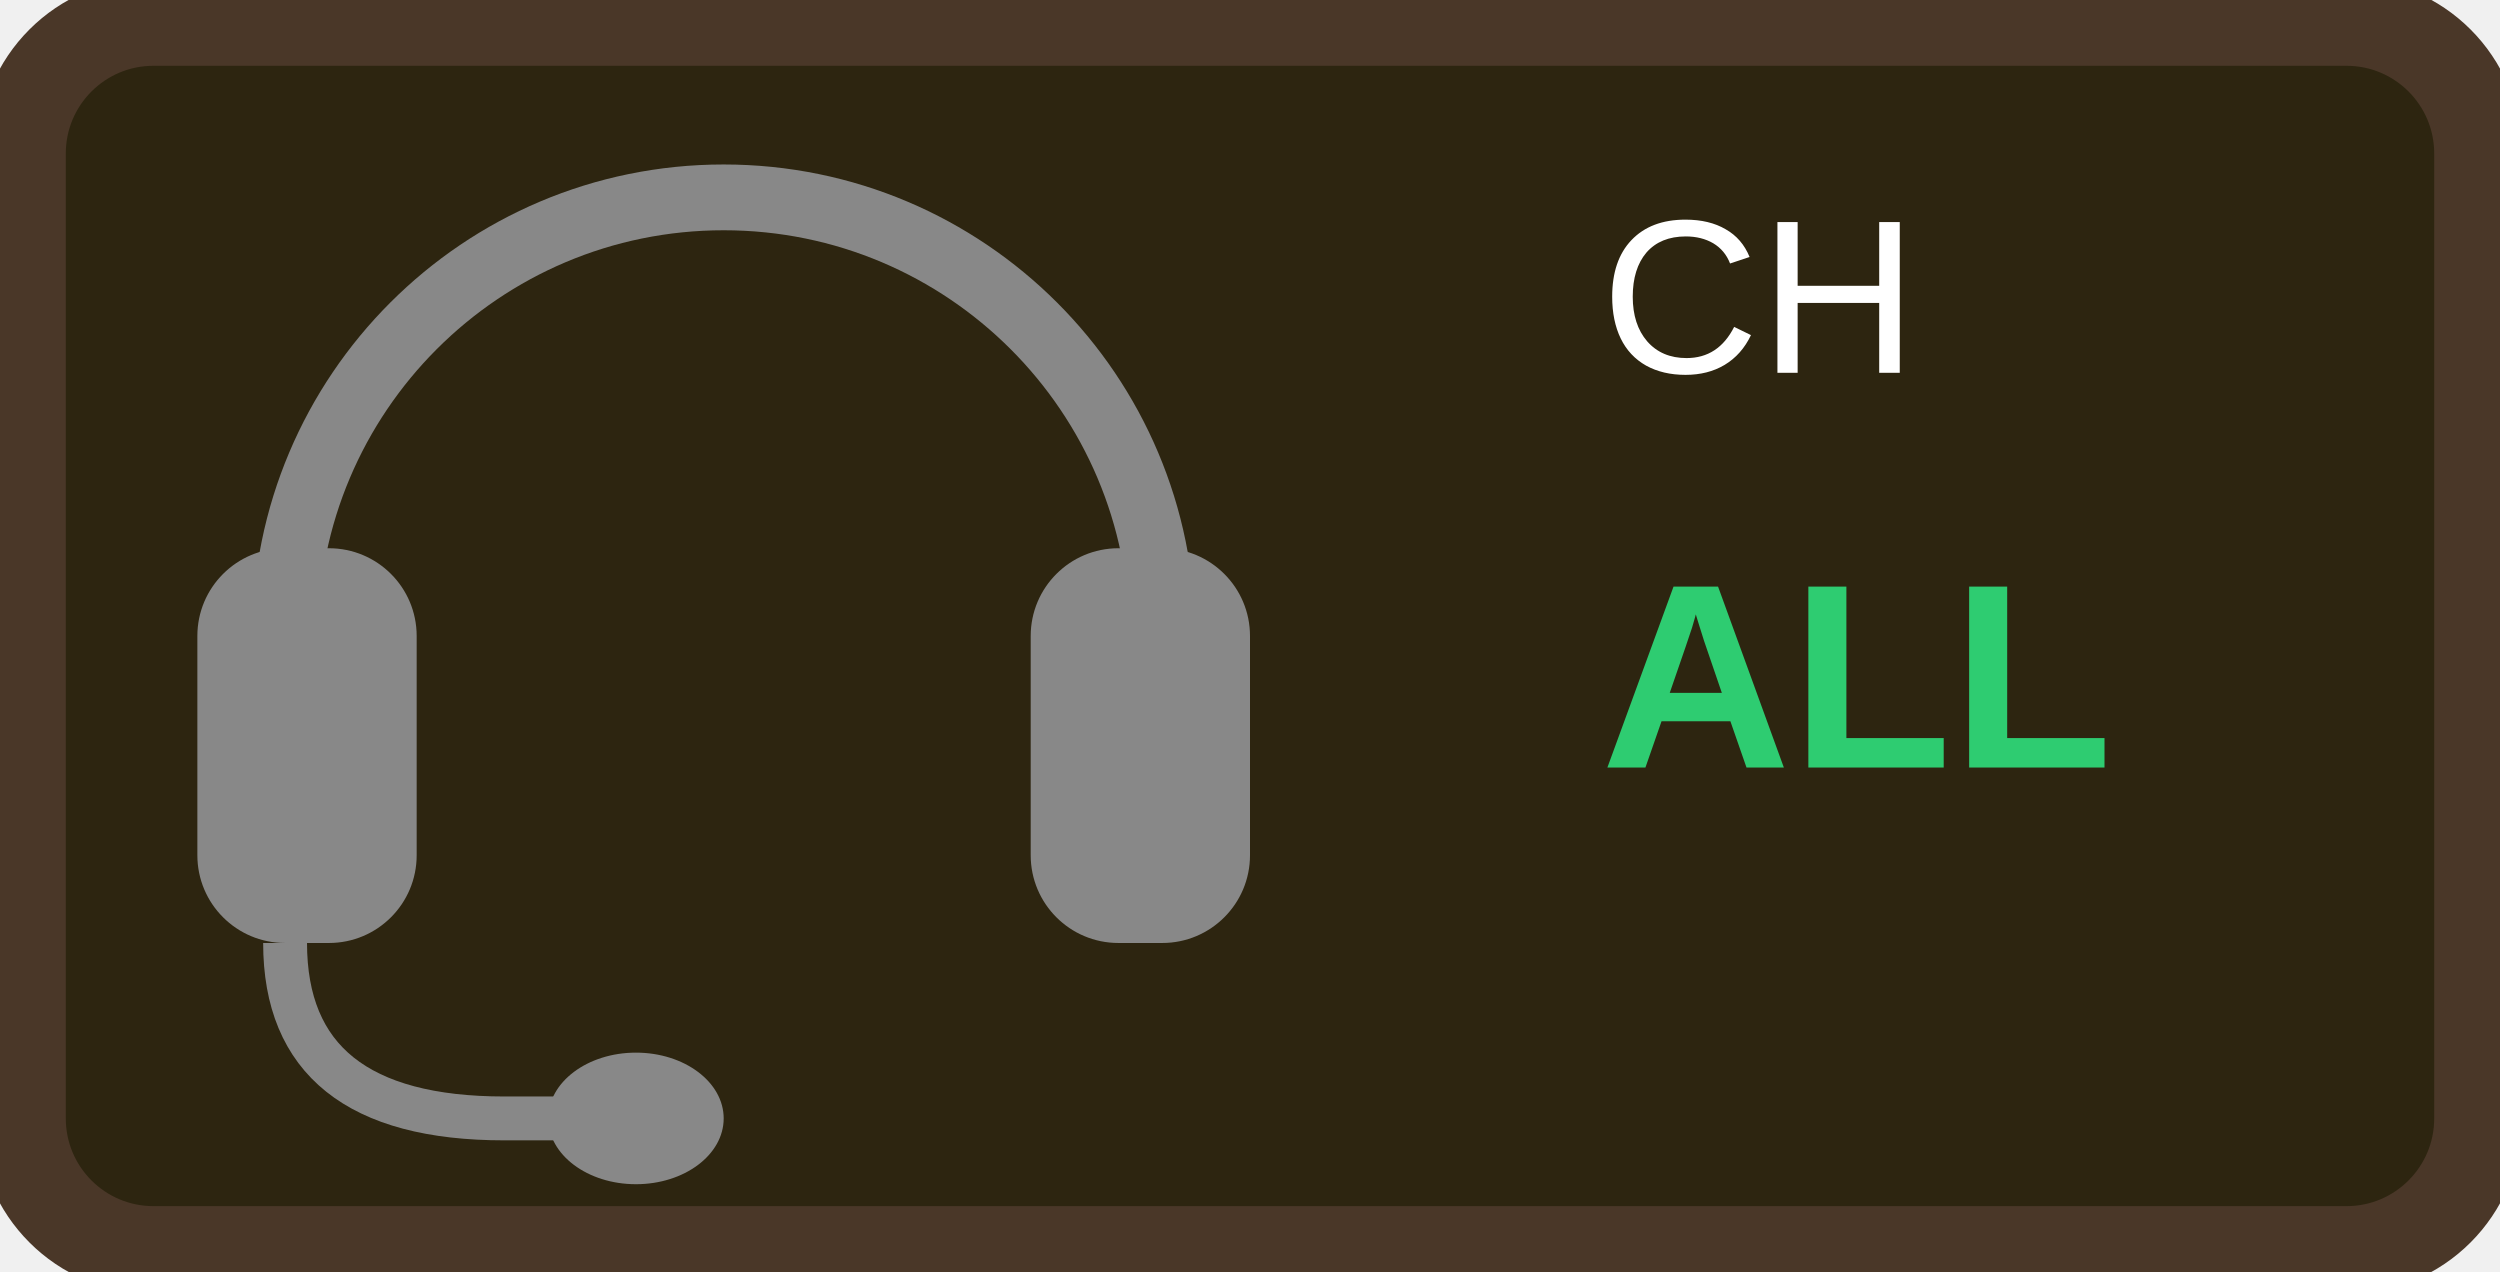
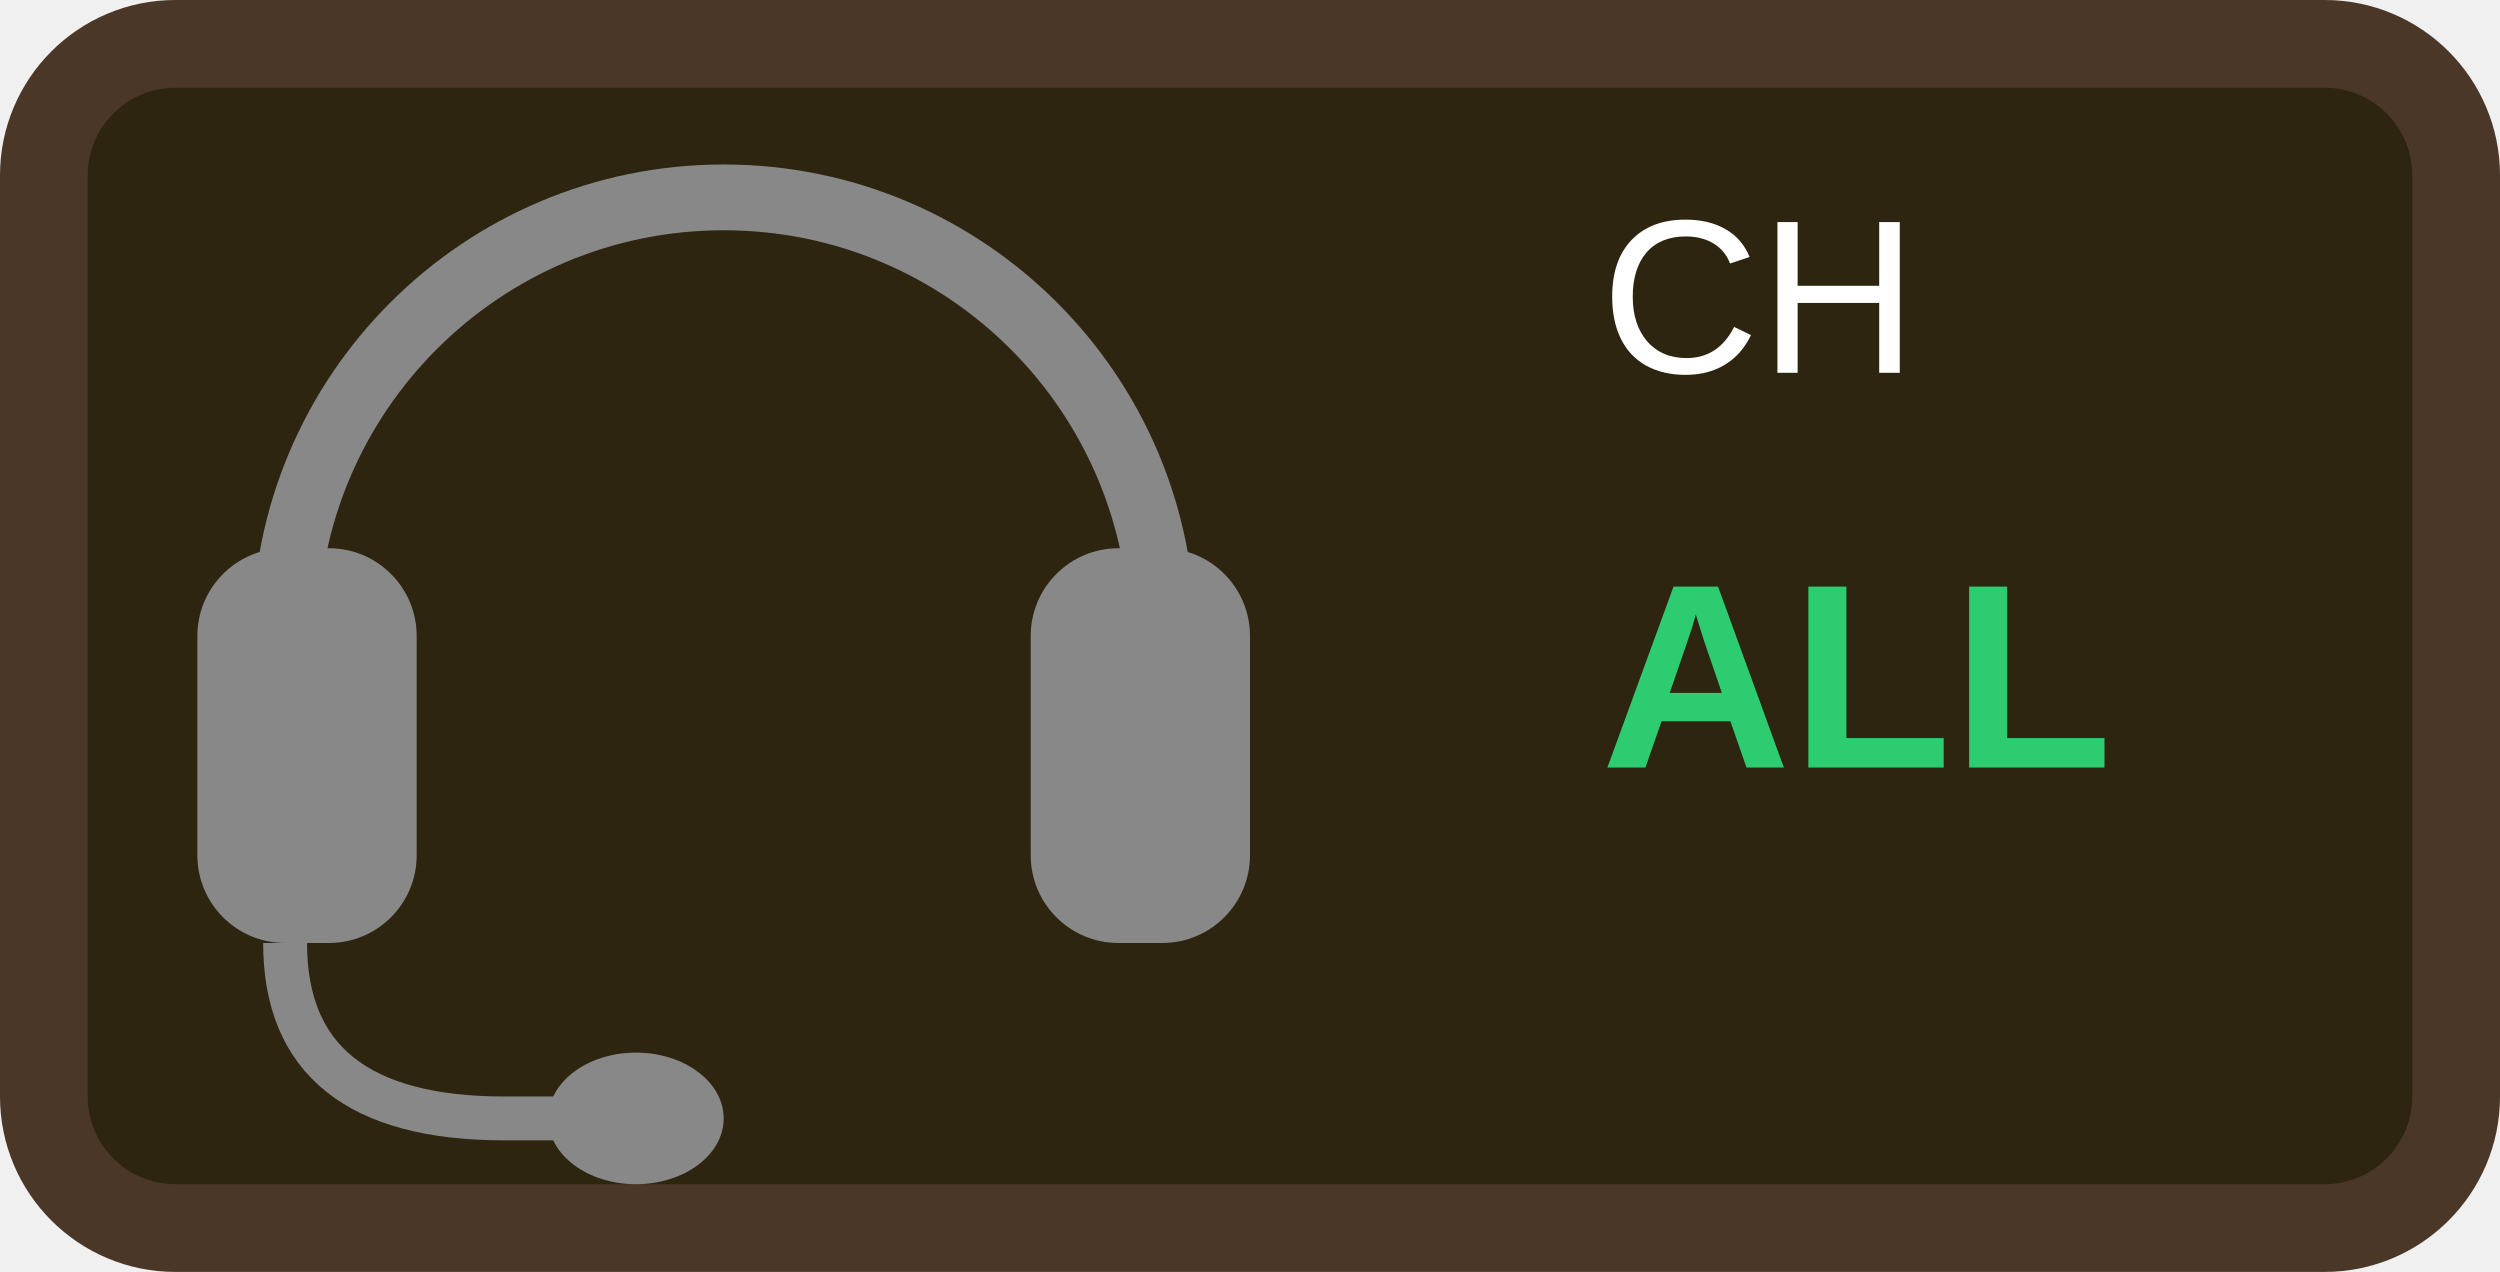
<svg xmlns="http://www.w3.org/2000/svg" viewBox="0 0 114 58" stroke-width="0.5" stroke="#fff" fill="#fff">
-   <rect x="1" y="1" width="112" height="56" rx="6" fill="#2d2510" stroke="#4a3728" stroke-width="4" />
+   <rect x="2" y="2" width="110" height="54" rx="6" fill="#2d2510" stroke="#4a3728" stroke-width="4" />
  <path d="M13,29a20,20,0,0,1,40,0" fill="none" stroke="#888888" stroke-width="3" />
  <rect x="9" y="25" width="10" height="18" rx="4" fill="#888888" stroke="none" />
  <rect x="47" y="25" width="10" height="18" rx="4" fill="#888888" stroke="none" />
  <path d="M13,43q0,8,10,8h4" fill="none" stroke="#888888" stroke-width="2" />
  <ellipse cx="29" cy="51" rx="4" ry="3" fill="#888888" stroke="none" />
  <text x="73" y="17" fill="#ffffff" font-family="Arial, sans-serif" font-size="10" stroke="none">CH</text>
  <text x="73" y="35" fill="#2ecc71" font-family="Arial, sans-serif" font-size="12" font-weight="bold" stroke="none">ALL</text>
</svg>
